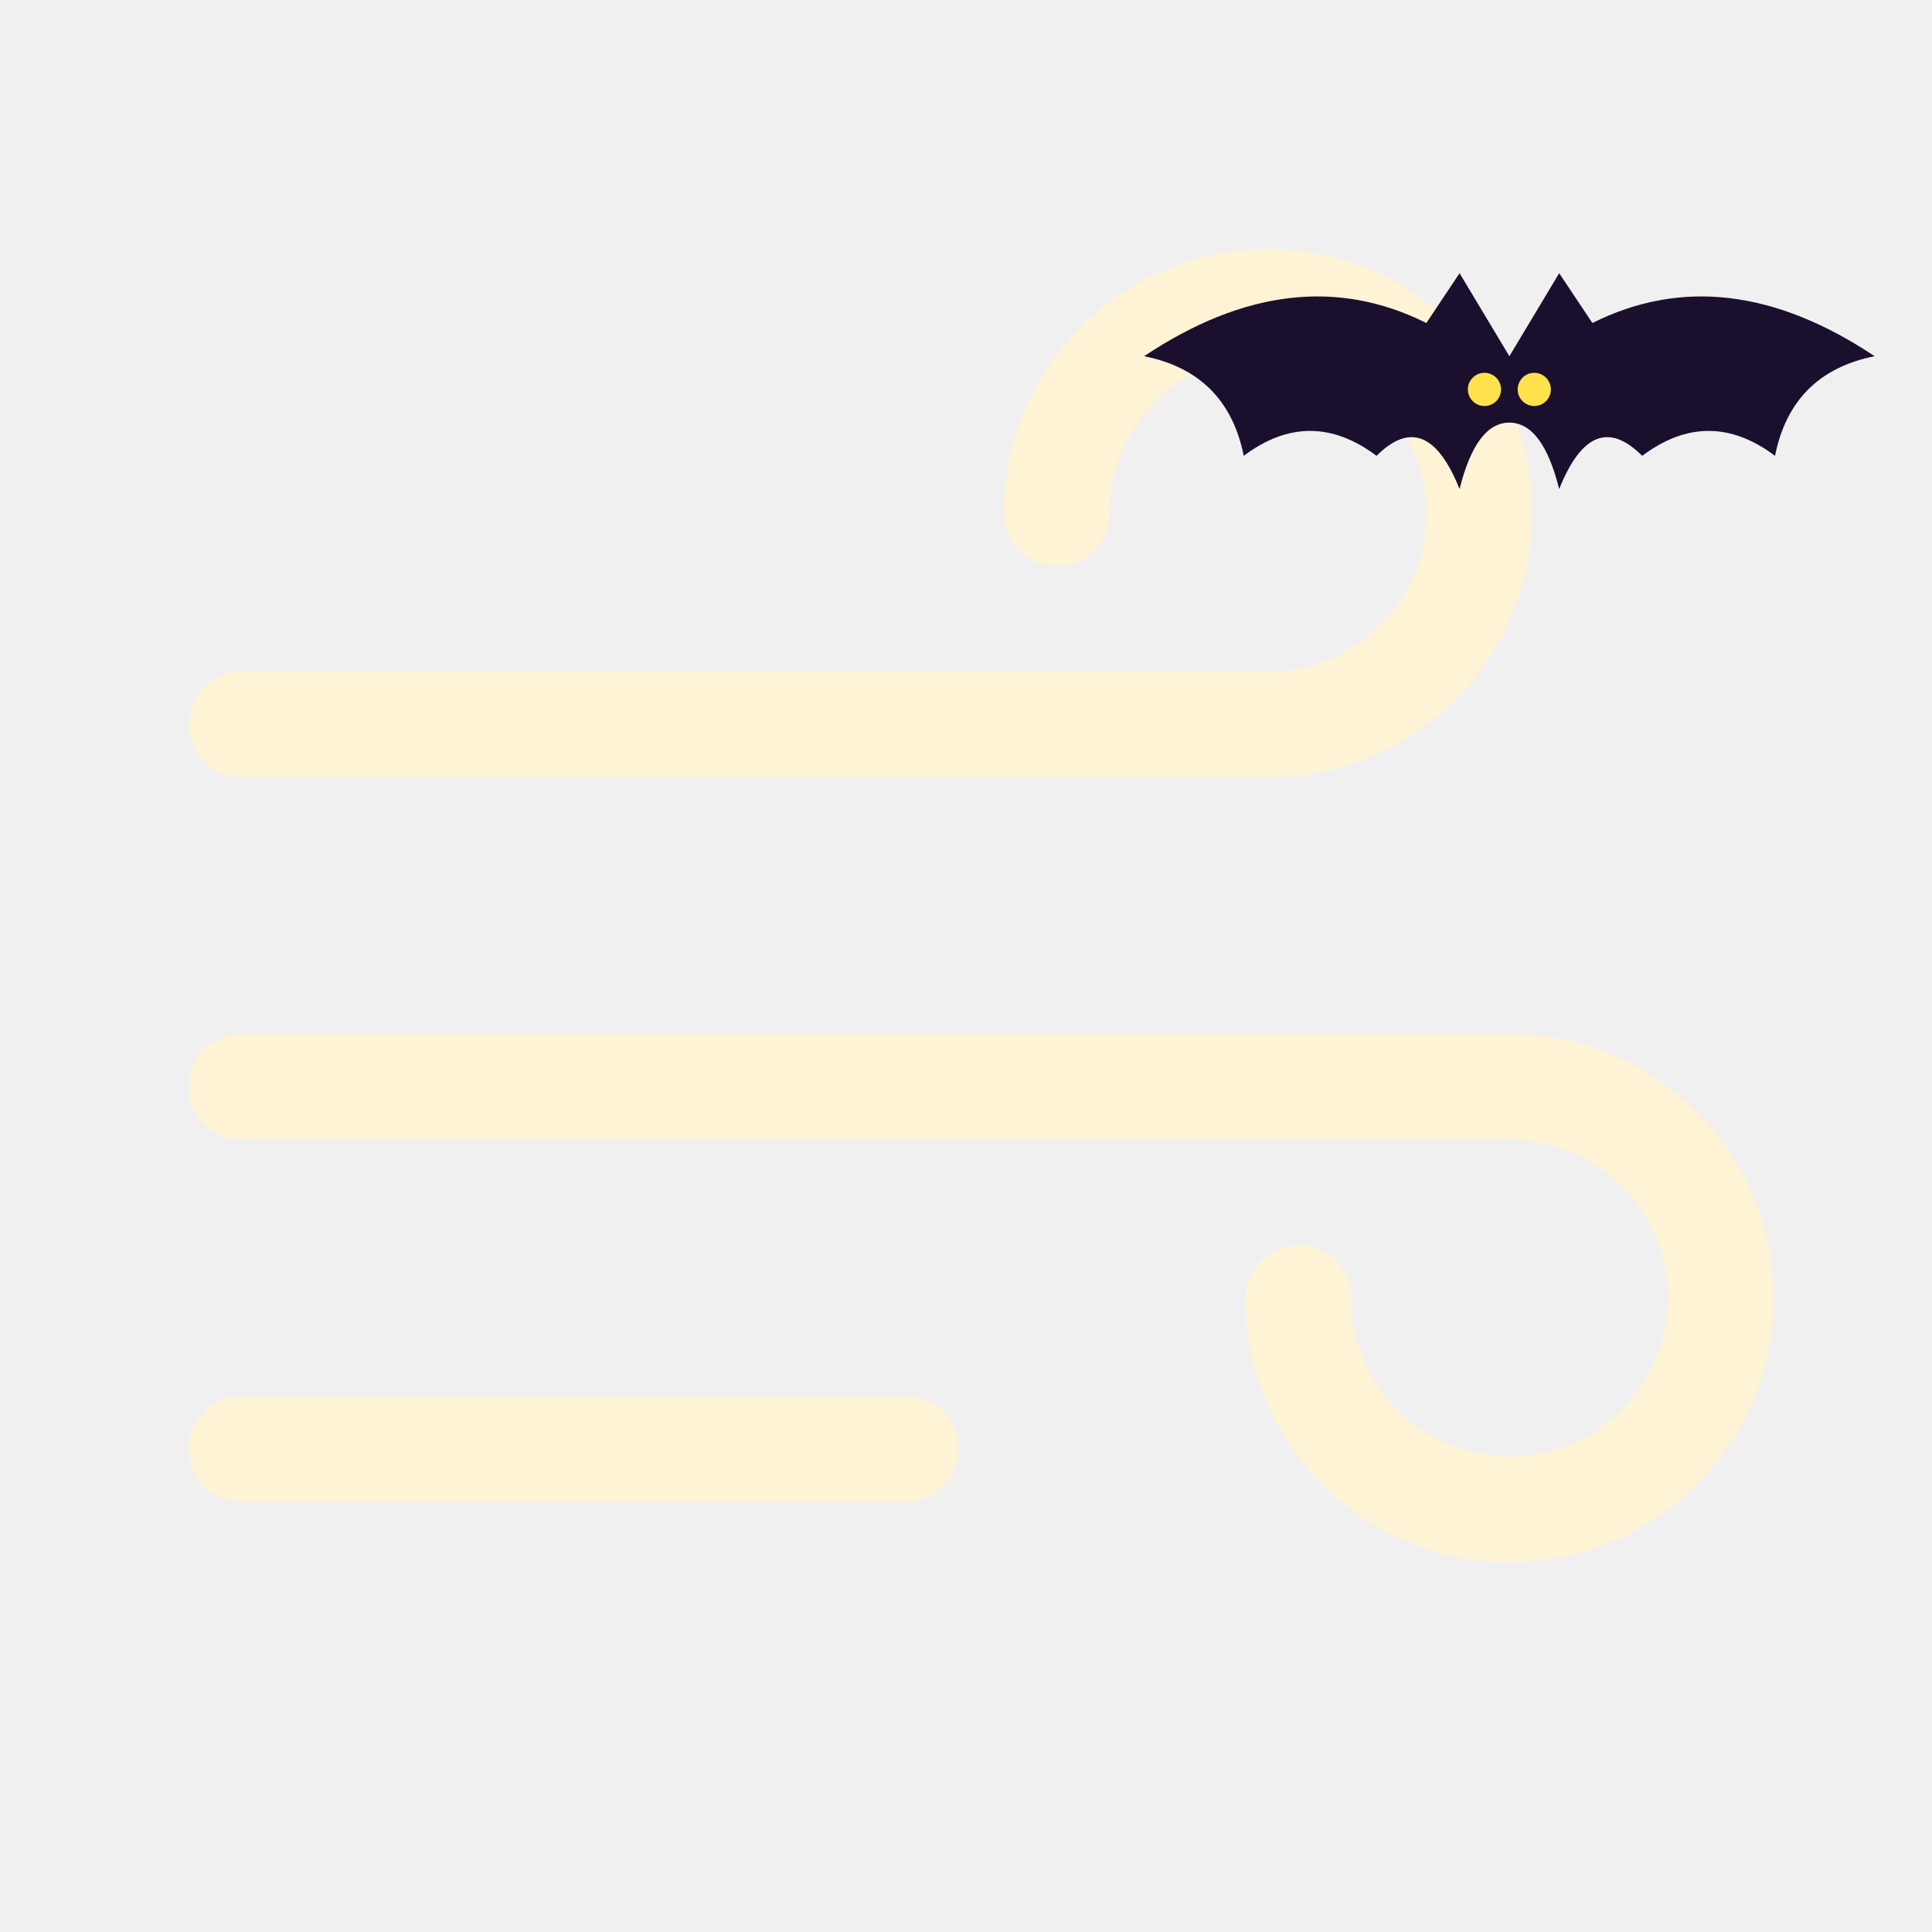
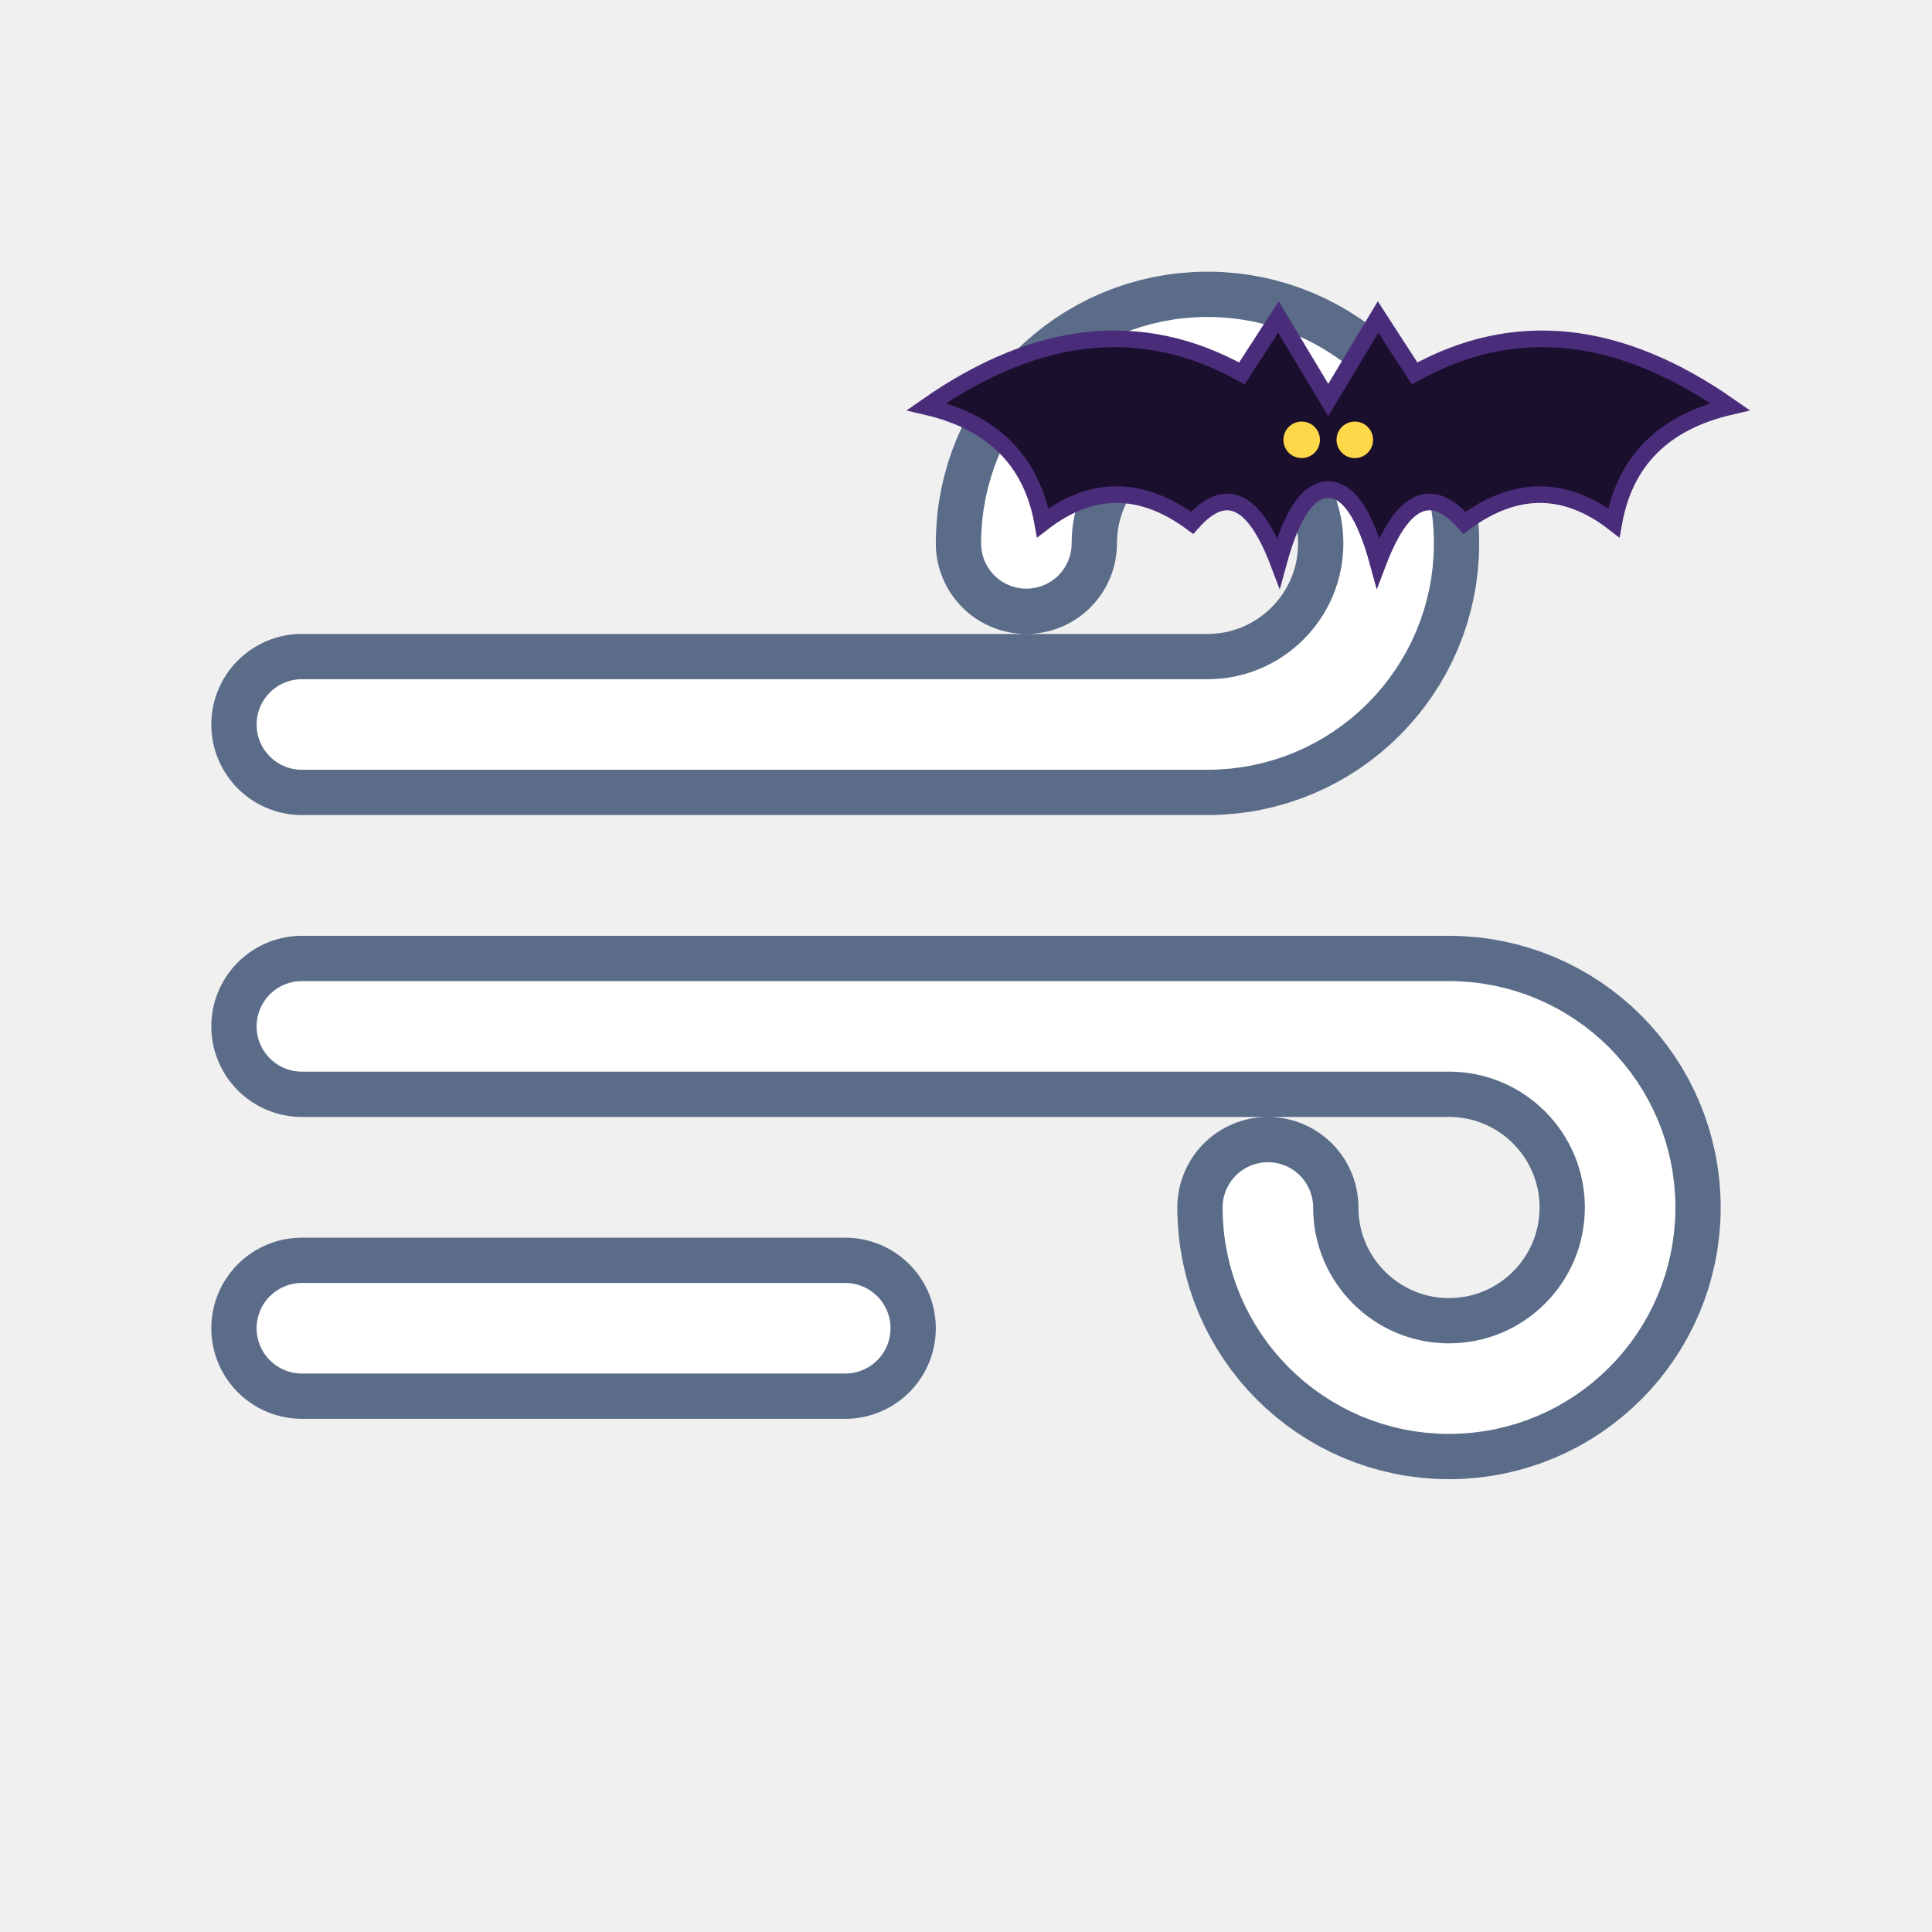
<svg xmlns="http://www.w3.org/2000/svg" viewBox="0 0 64 64" width="64" height="64" role="img" aria-label="Vent">
-   <g fill="none" stroke="#fff3d6" stroke-width="3.5" stroke-linecap="round">
-     <path d="M8 24 h34 a7 7 0 1 0 -7 -7" />
-     <path d="M8 36 h42 a7 7 0 1 1 -7 7" />
-     <path d="M8 48 h22" />
+   <g transform="translate(32 32) rotate(0) scale(1.0)">
+     <g fill="none" stroke="#5a6c88" stroke-width="6" stroke-linecap="round">
+       <path d="M-22 -8 h30 a6 6 0 1 0 -6 -6 M-22 2 h38 a6 6 0 1 1 -6 6 M-22 12 h18" />
+     </g>
+     <g fill="none" stroke="#fff" stroke-width="3" stroke-linecap="round">
+       <path d="M-22 -8 h30 a6 6 0 1 0 -6 -6 M-22 2 h38 a6 6 0 1 1 -6 6 M-22 12 h18" />
+     </g>
  </g>
-   <g transform="translate(50 14) scale(0.55)">
-     <path d="M0 -4 l3 -5 l2 3 q8 -4 17 2 q-5 1 -6 6 q-4 -3 -8 0 q-3 -3 -5 2 q-1 -4 -3 -4 q-2 0 -3 4 q-2 -5 -5 -2 q-4 -3 -8 0 q-1 -5 -6 -6 q9 -6 17 -2 l2 -3 z" fill="#1b0f2e" />
-     <circle cx="-1.5" cy="-2" r="1" fill="#ffe14d" />
-     <circle cx="1.5" cy="-2" r="1" fill="#ffe14d" />
+   <g transform="translate(44 16) rotate(0) scale(0.55)">
+     <path d="M0 -5 l3 -5 l2.2 3.4 q9 -5 19 2 q-6 1.4 -7 7 q-4.4 -3.4 -9 0 q-3 -3.4 -5.2 2.4 q-1.2 -4.4 -3 -4.4 q-1.8 0 -3 4.4 q-2.2 -5.8 -5.2 -2.4 q-4.6 -3.4 -9 0 q-1 -5.6 -7 -7 q10 -7 19 -2 l2.2 -3.4z" fill="#1b0f2e" stroke="#4a2d7a" stroke-width="1" />
+     <circle cx="-1.6" cy="-2.6" r="1.1" fill="#ffd84a" />
+     <circle cx="1.6" cy="-2.6" r="1.1" fill="#ffd84a" />
  </g>
</svg>
